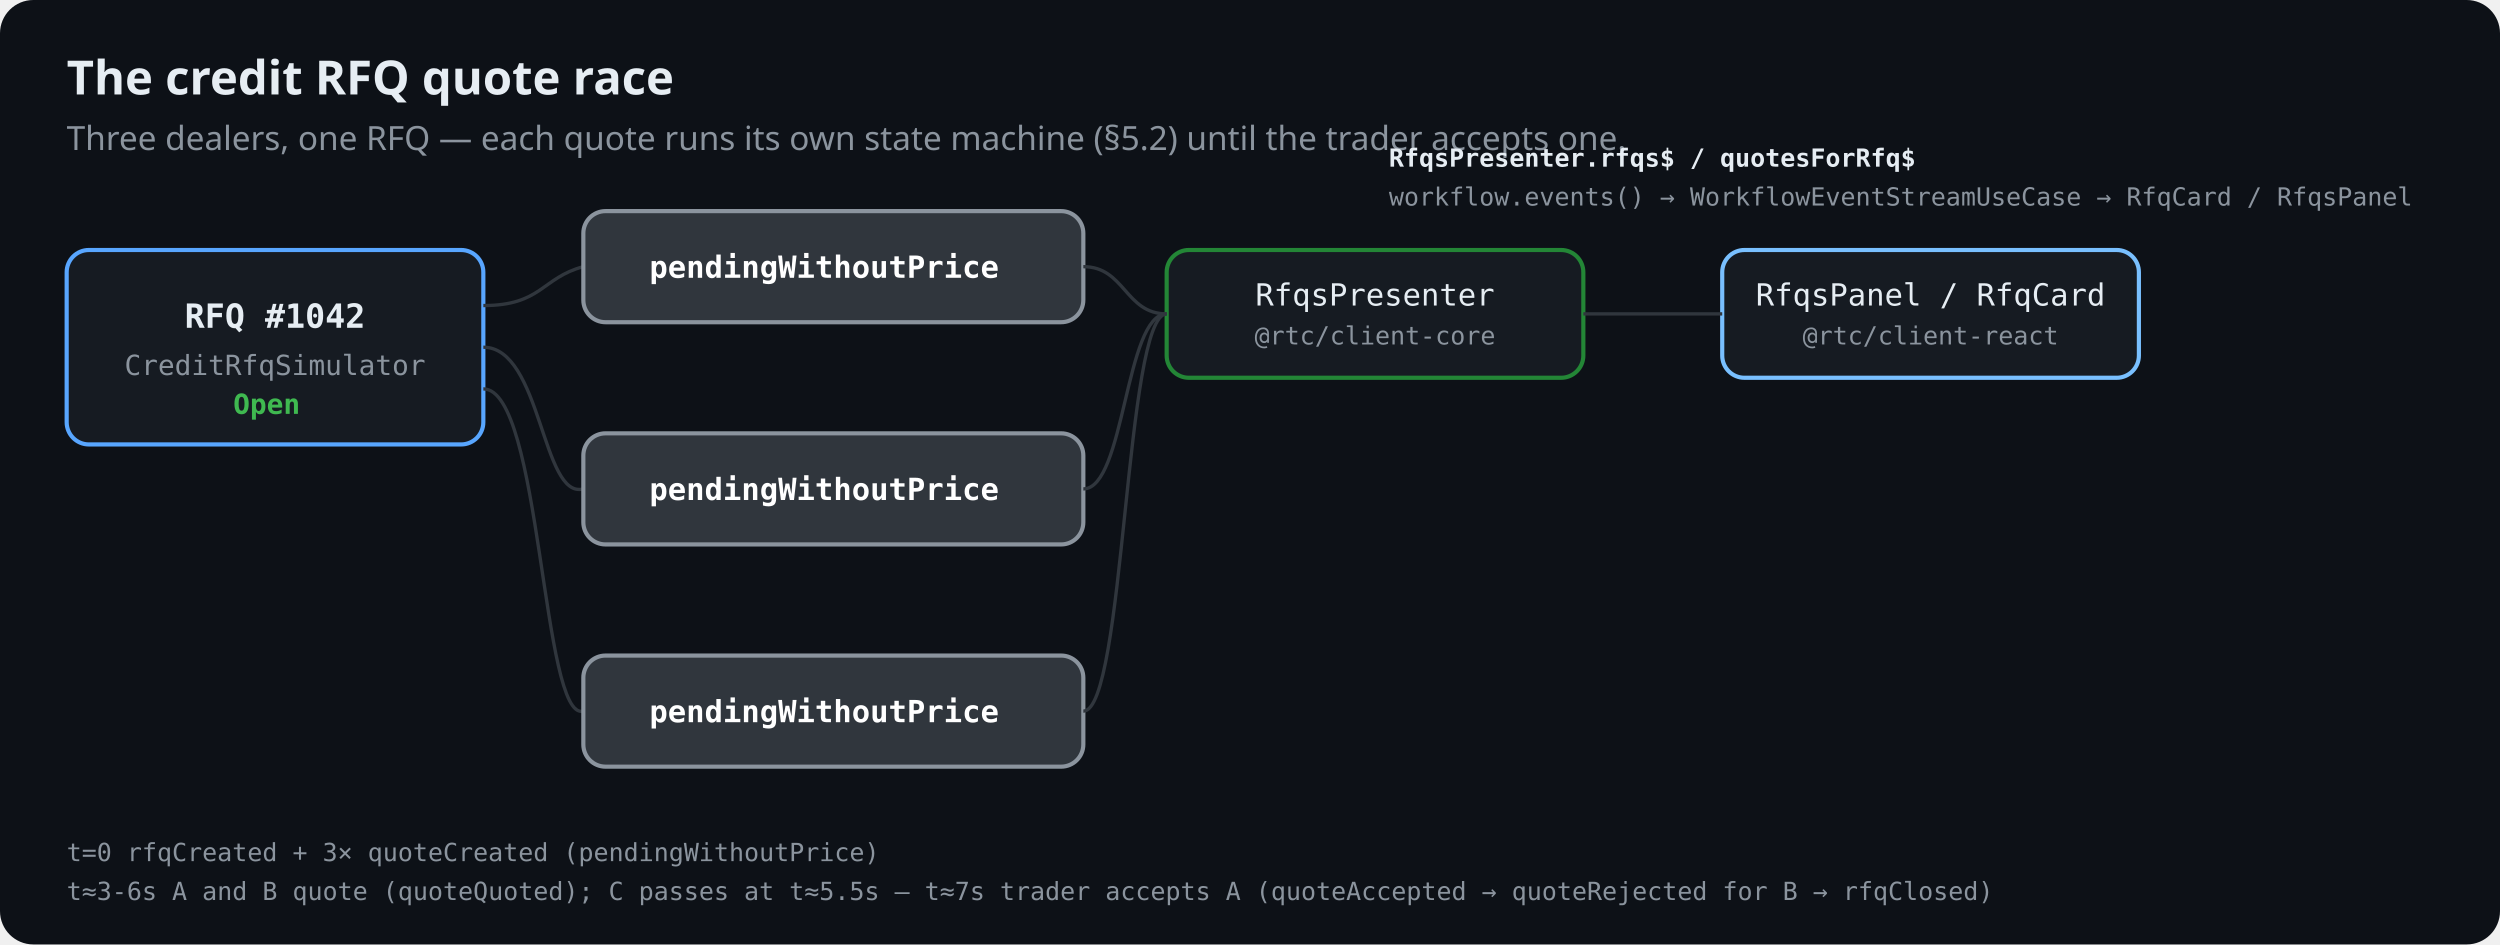
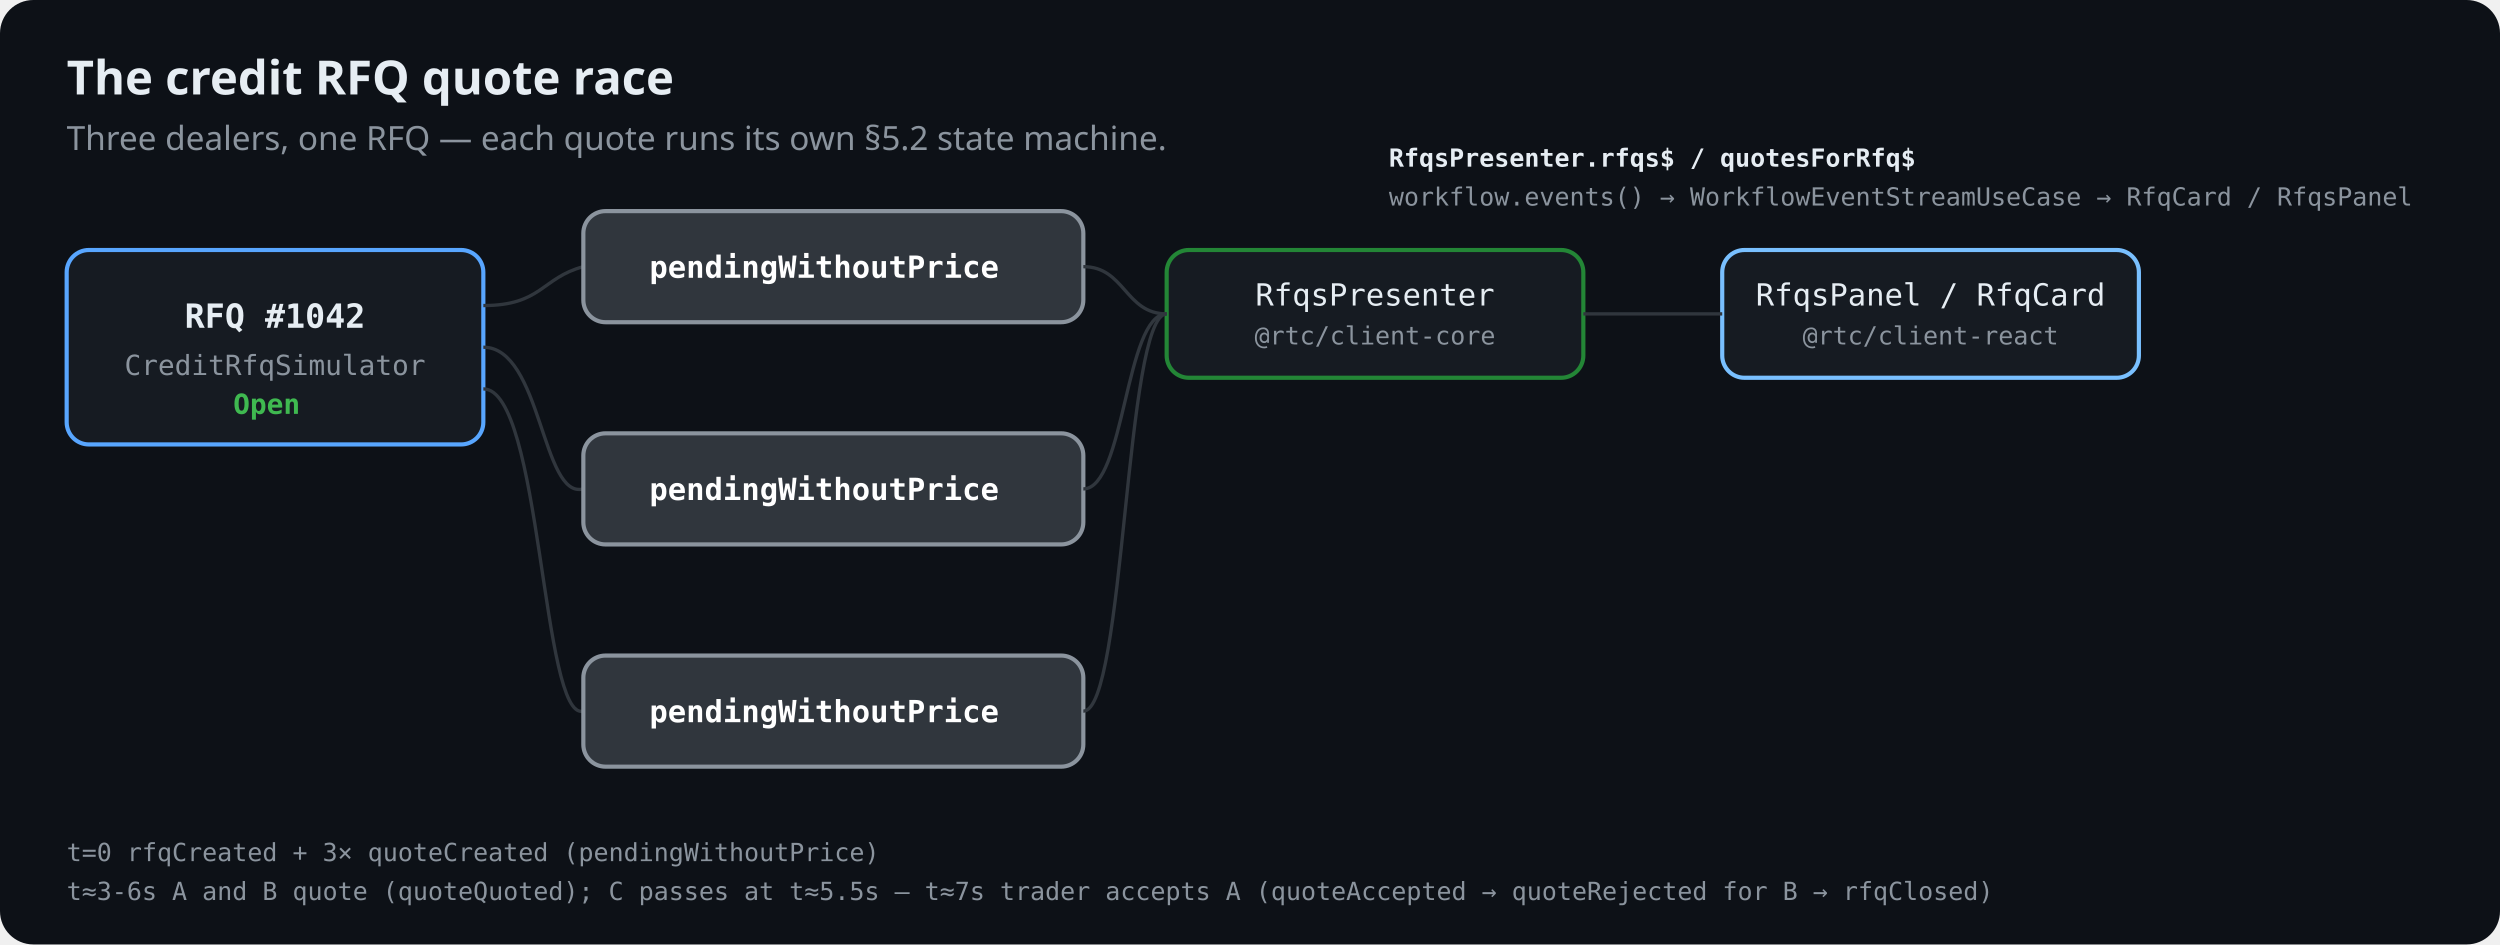
<svg xmlns="http://www.w3.org/2000/svg" viewBox="0 0 900 340" font-family="ui-monospace, SFMono-Regular, Menlo, Consolas, monospace">
  <rect x="0" y="0" width="900" height="340" rx="12" fill="#0d1117" />
  <text x="24" y="34" fill="#e6edf3" font-size="17" font-weight="bold" font-family="ui-sans-serif, system-ui, sans-serif">The credit RFQ quote race</text>
-   <text x="24" y="54" fill="#8b949e" font-size="12" font-family="ui-sans-serif, system-ui, sans-serif">Three dealers, one RFQ — each quote runs its own state machine (§5.2) until the trader accepts one.</text>
+   <text x="24" y="54" fill="#8b949e" font-size="12" font-family="ui-sans-serif, system-ui, sans-serif">Three dealers, one RFQ — each quote runs its own §5.2 state machine.</text>
  <rect x="24" y="90" width="150" height="70" rx="8" fill="#161b22" stroke="#58a6ff" stroke-width="1.5" />
  <text x="99" y="118" fill="#e6edf3" font-size="12" text-anchor="middle" font-weight="bold">RFQ #1042</text>
  <text x="99" y="135" fill="#8b949e" font-size="10" text-anchor="middle">CreditRfqSimulator</text>
  <text x="99" y="149" fill="#3fb950" font-size="10" text-anchor="middle" font-weight="bold">
    Open
    <animate attributeName="opacity" dur="12s" repeatCount="indefinite" values="1;1;0;0" keyTimes="0;0.68;0.69;1" />
  </text>
  <text x="99" y="149" fill="#8b949e" font-size="10" text-anchor="middle" font-weight="bold" opacity="0">
    Closed
    <animate attributeName="opacity" dur="12s" repeatCount="indefinite" values="0;0;1;1" keyTimes="0;0.69;0.70;1" />
  </text>
  <g fill="#8b949e" font-size="10" font-weight="bold">
    <text x="210" y="105">Dealer A</text>
    <text x="210" y="185">Dealer B</text>
    <text x="210" y="265">Dealer C</text>
  </g>
  <g stroke="#30363d" stroke-width="1.2" fill="none">
    <path d="M 174 110 C 195 110 195 100 210 96" />
    <path d="M 174 125 C 195 125 195 180 210 176" />
    <path d="M 174 140 C 195 140 195 260 210 256" />
  </g>
  <g>
    <rect x="210" y="76" width="180" height="40" rx="8" fill="#30363d" stroke="#8b949e" stroke-width="1.5">
      <animate attributeName="fill" dur="12s" repeatCount="indefinite" values="#30363d;#30363d;#1f6feb;#1f6feb;#238636;#238636" keyTimes="0;0.25;0.27;0.58;0.60;1" />
      <animate attributeName="stroke" dur="12s" repeatCount="indefinite" values="#8b949e;#8b949e;#79c0ff;#79c0ff;#56d364;#56d364" keyTimes="0;0.25;0.27;0.58;0.60;1" />
    </rect>
    <text x="300" y="100" fill="#ffffff" font-size="11" text-anchor="middle" font-weight="bold">
      <tspan>pendingWithoutPrice</tspan>
      <animate attributeName="opacity" dur="12s" repeatCount="indefinite" values="1;1;0;0" keyTimes="0;0.25;0.26;1" />
    </text>
    <text x="300" y="100" fill="#ffffff" font-size="11" text-anchor="middle" font-weight="bold" opacity="0">
      pendingWithPrice — 1.2044
      <animate attributeName="opacity" dur="12s" repeatCount="indefinite" values="0;0;1;1;0;0" keyTimes="0;0.26;0.27;0.58;0.59;1" />
    </text>
    <text x="300" y="100" fill="#ffffff" font-size="11" text-anchor="middle" font-weight="bold" opacity="0">
      accepted ✓
      <animate attributeName="opacity" dur="12s" repeatCount="indefinite" values="0;0;1;1" keyTimes="0;0.59;0.60;1" />
    </text>
  </g>
  <g>
    <rect x="210" y="156" width="180" height="40" rx="8" fill="#30363d" stroke="#8b949e" stroke-width="1.5">
      <animate attributeName="fill" dur="12s" repeatCount="indefinite" values="#30363d;#30363d;#1f6feb;#1f6feb;#8b2331;#8b2331" keyTimes="0;0.33;0.35;0.58;0.60;1" />
      <animate attributeName="stroke" dur="12s" repeatCount="indefinite" values="#8b949e;#8b949e;#79c0ff;#79c0ff;#f85149;#f85149" keyTimes="0;0.33;0.35;0.58;0.60;1" />
    </rect>
    <text x="300" y="180" fill="#ffffff" font-size="11" text-anchor="middle" font-weight="bold">
      <tspan>pendingWithoutPrice</tspan>
      <animate attributeName="opacity" dur="12s" repeatCount="indefinite" values="1;1;0;0" keyTimes="0;0.33;0.34;1" />
    </text>
    <text x="300" y="180" fill="#ffffff" font-size="11" text-anchor="middle" font-weight="bold" opacity="0">
      pendingWithPrice — 1.2041
      <animate attributeName="opacity" dur="12s" repeatCount="indefinite" values="0;0;1;1;0;0" keyTimes="0;0.34;0.35;0.58;0.59;1" />
    </text>
    <text x="300" y="180" fill="#ffffff" font-size="11" text-anchor="middle" font-weight="bold" opacity="0">
      rejectedWithPrice ✗
      <animate attributeName="opacity" dur="12s" repeatCount="indefinite" values="0;0;1;1" keyTimes="0;0.59;0.60;1" />
    </text>
  </g>
  <g>
    <rect x="210" y="236" width="180" height="40" rx="8" fill="#30363d" stroke="#8b949e" stroke-width="1.5">
      <animate attributeName="fill" dur="12s" repeatCount="indefinite" values="#30363d;#30363d;#6e5019;#6e5019" keyTimes="0;0.45;0.47;1" />
      <animate attributeName="stroke" dur="12s" repeatCount="indefinite" values="#8b949e;#8b949e;#e3b341;#e3b341" keyTimes="0;0.45;0.47;1" />
    </rect>
    <text x="300" y="260" fill="#ffffff" font-size="11" text-anchor="middle" font-weight="bold">
      <tspan>pendingWithoutPrice</tspan>
      <animate attributeName="opacity" dur="12s" repeatCount="indefinite" values="1;1;0;0" keyTimes="0;0.45;0.46;1" />
    </text>
    <text x="300" y="260" fill="#ffffff" font-size="11" text-anchor="middle" font-weight="bold" opacity="0">
      passed
      <animate attributeName="opacity" dur="12s" repeatCount="indefinite" values="0;0;1;1" keyTimes="0;0.46;0.47;1" />
    </text>
  </g>
  <g fill="#8b949e" font-size="9">
    <text x="500" y="60" font-weight="bold" fill="#e6edf3">RfqsPresenter.rfqs$ / quotesForRfq$</text>
    <text x="500" y="74">workflow.events() → WorkflowEventStreamUseCase → RfqCard / RfqsPanel</text>
  </g>
  <rect x="420" y="90" width="150" height="46" rx="8" fill="#161b22" stroke="#238636" stroke-width="1.5" />
  <text x="495" y="110" fill="#e6edf3" font-size="11" text-anchor="middle">RfqsPresenter</text>
  <text x="495" y="124" fill="#8b949e" font-size="9" text-anchor="middle">@rtc/client-core</text>
  <rect x="620" y="90" width="150" height="46" rx="8" fill="#161b22" stroke="#79c0ff" stroke-width="1.5" />
  <text x="695" y="110" fill="#e6edf3" font-size="11" text-anchor="middle">RfqsPanel / RfqCard</text>
  <text x="695" y="124" fill="#8b949e" font-size="9" text-anchor="middle">@rtc/client-react</text>
  <g stroke="#30363d" stroke-width="1.2" fill="none">
    <path d="M 390 96 C 405 96 405 113 420 113" />
    <path d="M 390 176 C 405 176 405 113 420 113" />
    <path d="M 390 256 C 405 256 405 113 420 113" />
    <path d="M 570 113 L 620 113" />
  </g>
  <circle r="5" fill="#1f6feb" opacity="0">
    <animateMotion dur="12s" repeatCount="indefinite" calcMode="linear" path="M 390 96 C 405 96 405 113 495 113 L 695 113" keyPoints="0;0;1;1" keyTimes="0;0.26;0.32;1" />
    <animate attributeName="opacity" dur="12s" repeatCount="indefinite" values="0;0;1;1;0;0" keyTimes="0;0.26;0.27;0.31;0.32;1" />
  </circle>
  <circle r="5" fill="#1f6feb" opacity="0">
    <animateMotion dur="12s" repeatCount="indefinite" calcMode="linear" path="M 390 176 C 405 176 405 113 495 113 L 695 113" keyPoints="0;0;1;1" keyTimes="0;0.34;0.40;1" />
    <animate attributeName="opacity" dur="12s" repeatCount="indefinite" values="0;0;1;1;0;0" keyTimes="0;0.34;0.35;0.39;0.40;1" />
  </circle>
  <circle r="5" fill="#e3b341" opacity="0">
    <animateMotion dur="12s" repeatCount="indefinite" calcMode="linear" path="M 390 256 C 405 256 405 113 495 113 L 695 113" keyPoints="0;0;1;1" keyTimes="0;0.46;0.52;1" />
    <animate attributeName="opacity" dur="12s" repeatCount="indefinite" values="0;0;1;1;0;0" keyTimes="0;0.46;0.47;0.51;0.52;1" />
  </circle>
  <circle r="6" fill="#3fb950" opacity="0">
    <animateMotion dur="12s" repeatCount="indefinite" calcMode="linear" path="M 390 96 C 405 96 405 113 495 113 L 695 113" keyPoints="0;0;1;1" keyTimes="0;0.60;0.68;1" />
    <animate attributeName="opacity" dur="12s" repeatCount="indefinite" values="0;0;1;1;0;0" keyTimes="0;0.60;0.61;0.67;0.68;1" />
  </circle>
  <circle r="6" fill="#f85149" opacity="0">
    <animateMotion dur="12s" repeatCount="indefinite" calcMode="linear" path="M 390 176 C 405 176 405 113 495 113 L 695 113" keyPoints="0;0;1;1" keyTimes="0;0.60;0.68;1" />
    <animate attributeName="opacity" dur="12s" repeatCount="indefinite" values="0;0;1;1;0;0" keyTimes="0;0.60;0.61;0.67;0.68;1" />
  </circle>
  <text x="24" y="310" fill="#8b949e" font-size="9">t=0 rfqCreated + 3× quoteCreated (pendingWithoutPrice)</text>
  <text x="24" y="324" fill="#8b949e" font-size="9">t≈3-6s A and B quote (quoteQuoted); C passes at t≈5.5s — t≈7s trader accepts A (quoteAccepted → quoteRejected for B → rfqClosed)</text>
</svg>
